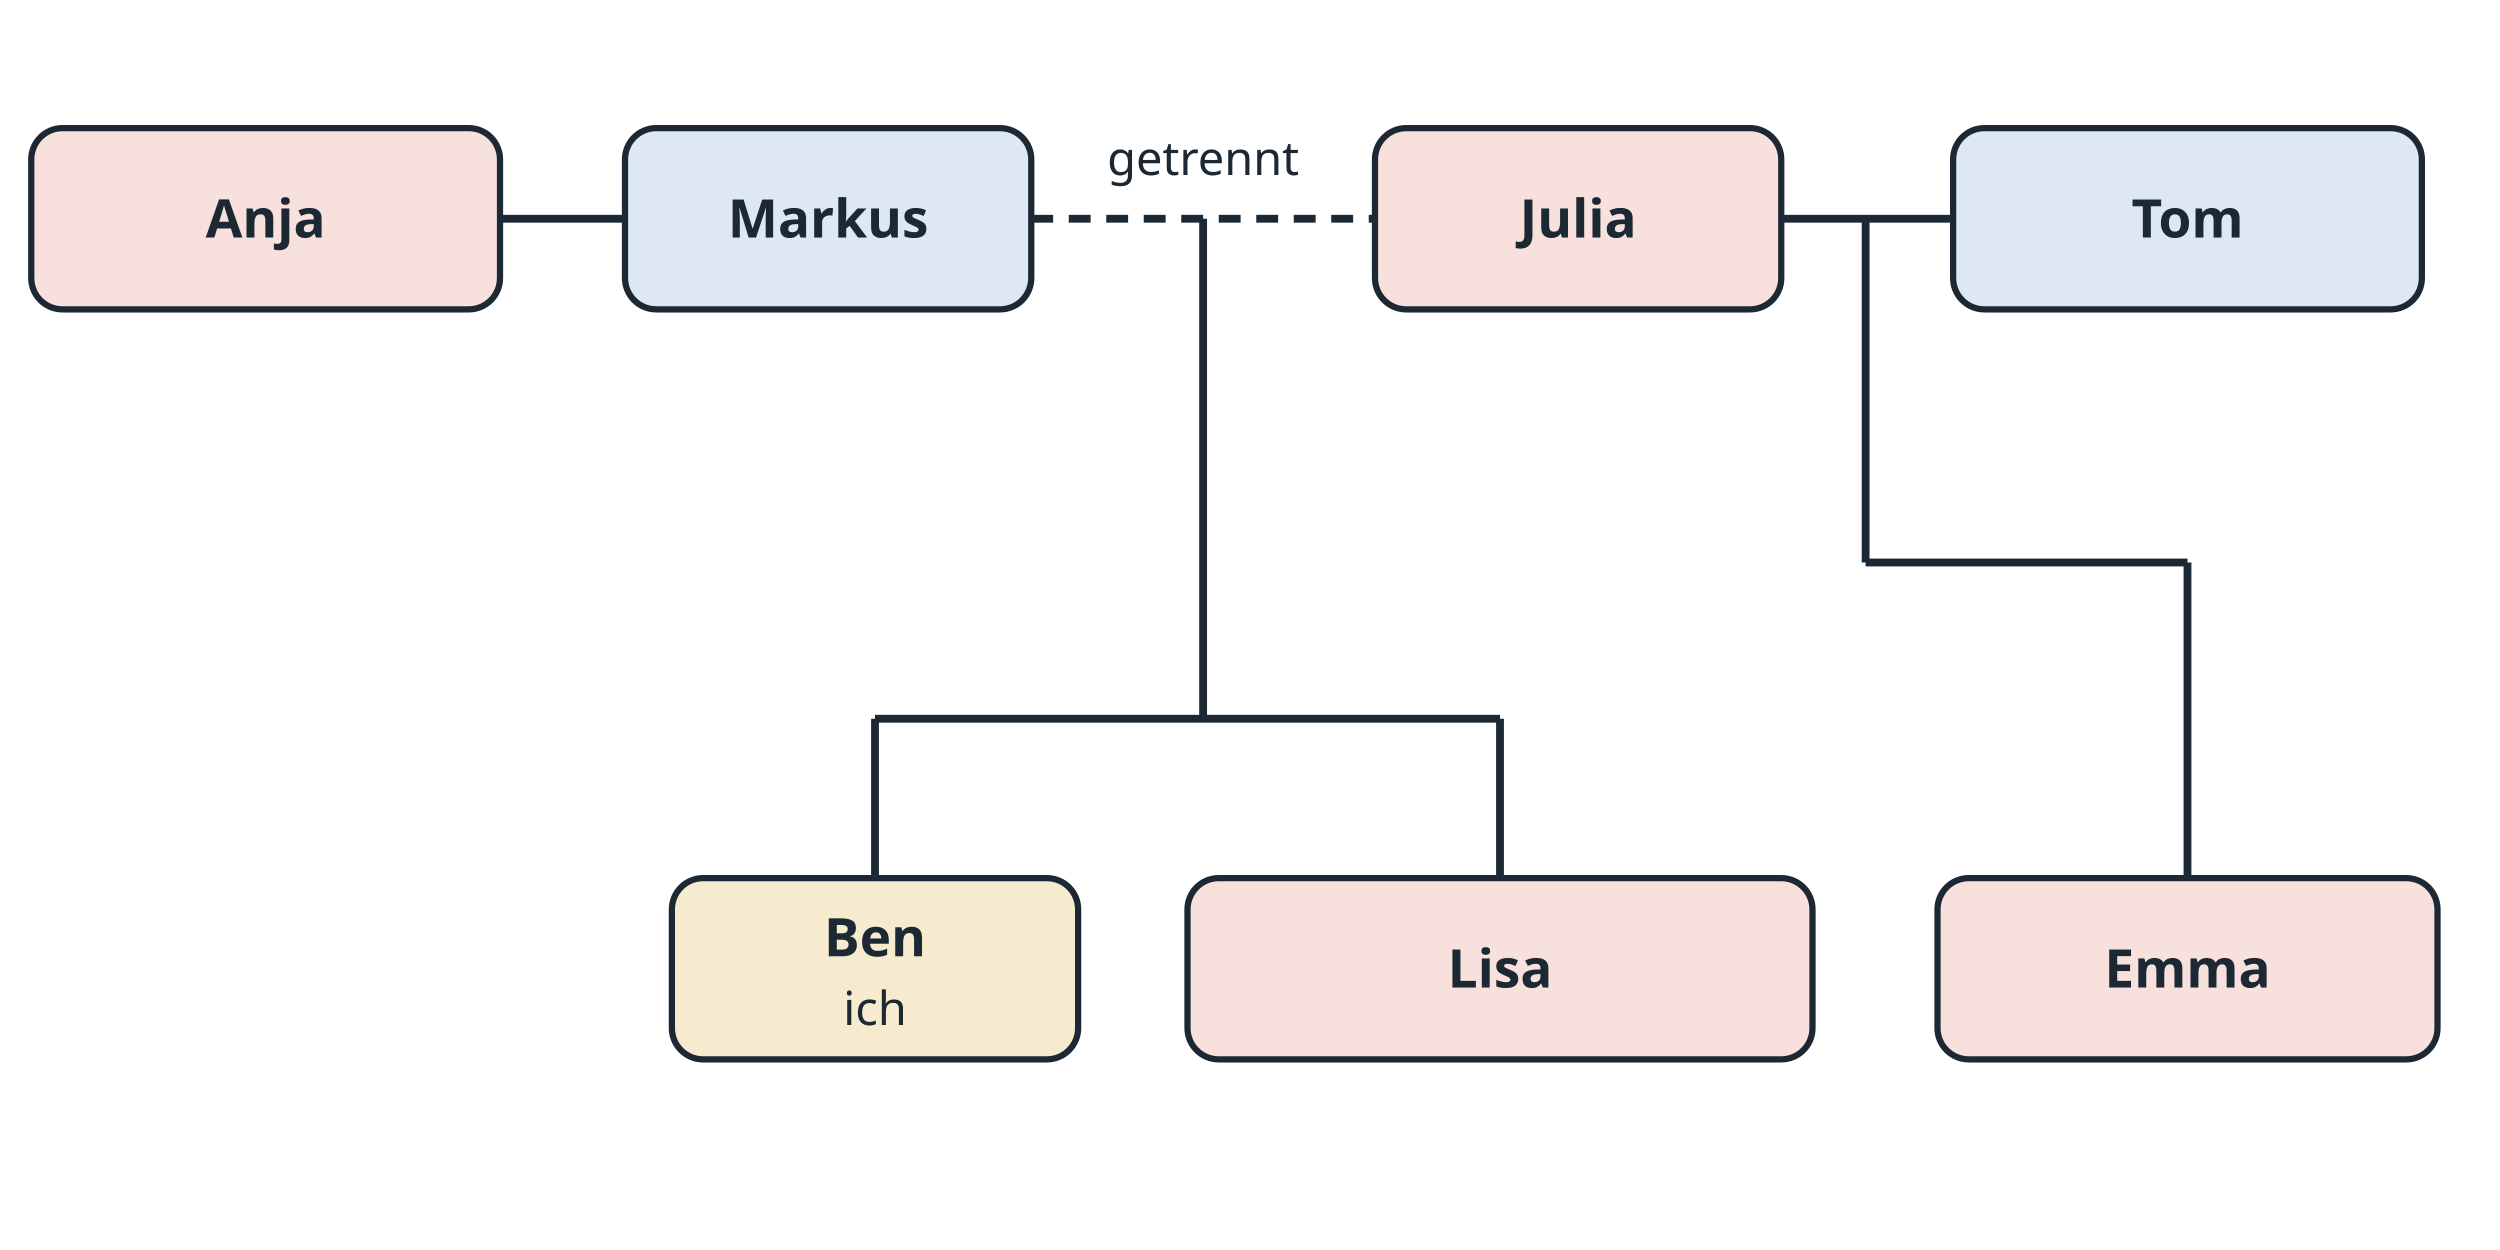
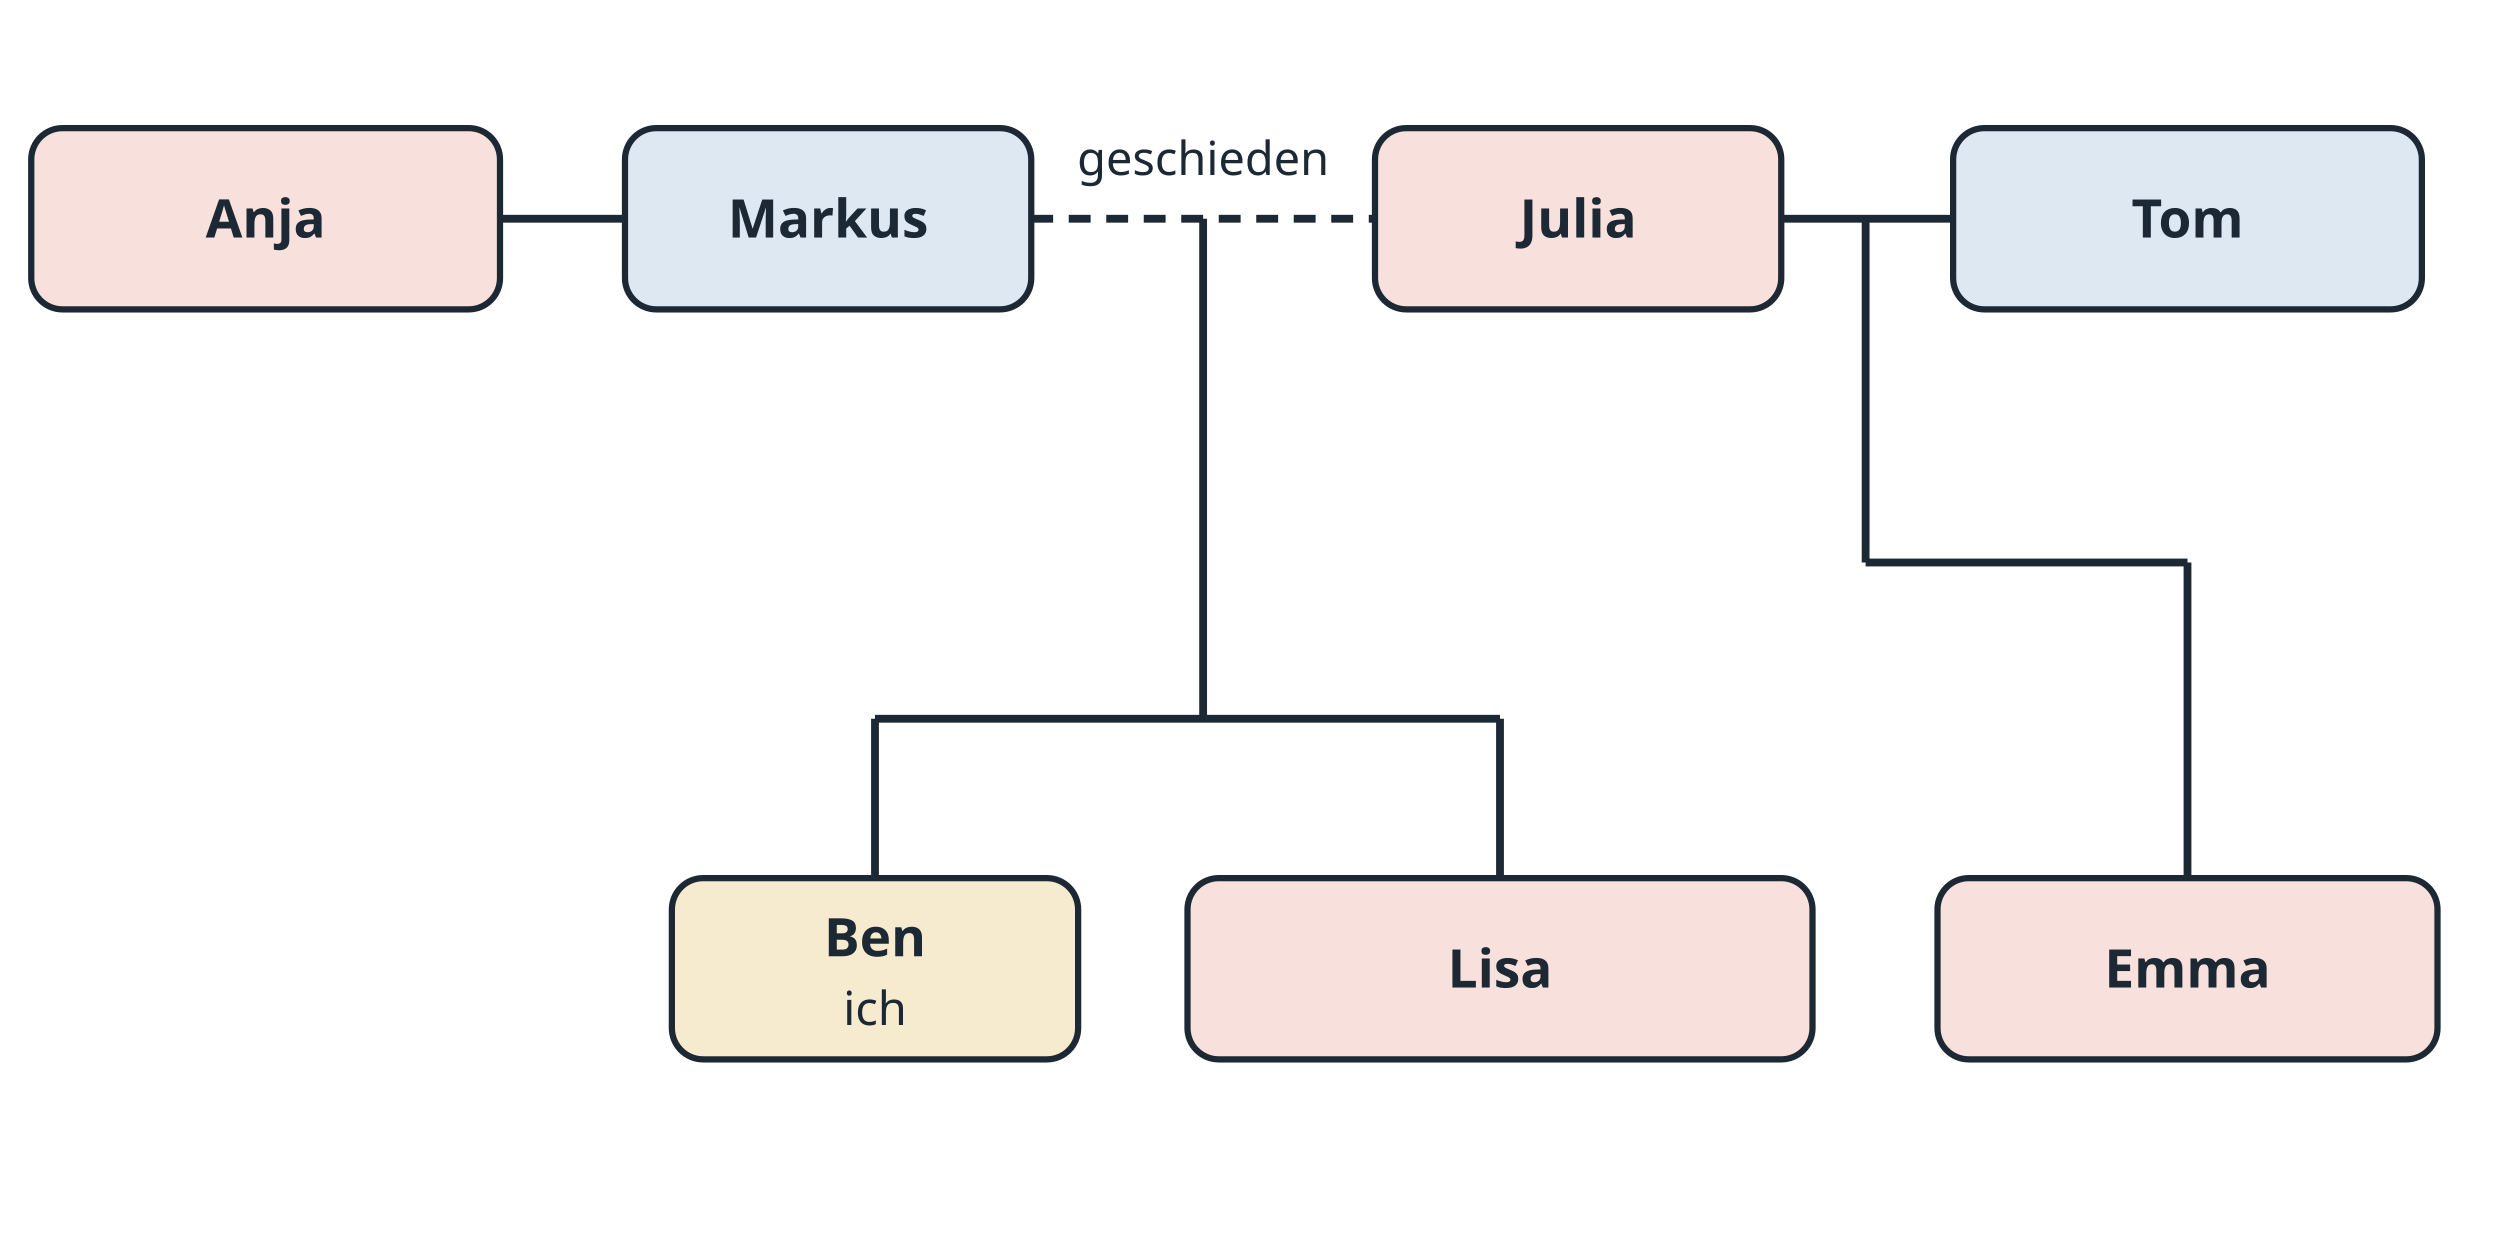
<svg xmlns="http://www.w3.org/2000/svg" viewBox="0 0 800 400" width="800" height="400" role="img">
  <rect x="0" y="0" width="800" height="400" fill="#ffffff" />
  <line x1="160" y1="70" x2="200" y2="70" stroke="#1c2833" stroke-width="2.5" />
  <line x1="330" y1="70" x2="440" y2="70" stroke="#1c2833" stroke-width="2.5" stroke-dasharray="7 5" />
-   <text x="385" y="56" font-family="sans-serif" fill="#1c2833" text-anchor="middle" font-size="15">getrennt</text>
+   <text x="385" y="56" font-family="sans-serif" fill="#1c2833" text-anchor="middle" font-size="15">geschieden</text>
  <line x1="570" y1="70" x2="625" y2="70" stroke="#1c2833" stroke-width="2.5" />
  <line x1="385" y1="70" x2="385" y2="230" stroke="#1c2833" stroke-width="2.5" />
  <line x1="280" y1="230" x2="480" y2="230" stroke="#1c2833" stroke-width="2.5" />
  <line x1="280" y1="230" x2="280" y2="281" stroke="#1c2833" stroke-width="2.5" />
  <line x1="480" y1="230" x2="480" y2="281" stroke="#1c2833" stroke-width="2.5" />
  <line x1="597" y1="70" x2="597" y2="180" stroke="#1c2833" stroke-width="2.5" />
  <line x1="597" y1="180" x2="700" y2="180" stroke="#1c2833" stroke-width="2.5" />
  <line x1="700" y1="180" x2="700" y2="281" stroke="#1c2833" stroke-width="2.5" />
  <rect x="10.0" y="41.0" width="150" height="58" rx="10" fill="#f8e1dc" stroke="#1c2833" stroke-width="2" />
  <text x="85" y="76" font-family="sans-serif" fill="#1c2833" text-anchor="middle" font-size="17" font-weight="bold">Anja</text>
  <rect x="200.0" y="41.0" width="130" height="58" rx="10" fill="#dde8f3" stroke="#1c2833" stroke-width="2" />
  <text x="265" y="76" font-family="sans-serif" fill="#1c2833" text-anchor="middle" font-size="17" font-weight="bold">Markus</text>
  <rect x="440.0" y="41.0" width="130" height="58" rx="10" fill="#f8e1dc" stroke="#1c2833" stroke-width="2" />
  <text x="505" y="76" font-family="sans-serif" fill="#1c2833" text-anchor="middle" font-size="17" font-weight="bold">Julia</text>
  <rect x="625.0" y="41.0" width="150" height="58" rx="10" fill="#dde8f3" stroke="#1c2833" stroke-width="2" />
  <text x="700" y="76" font-family="sans-serif" fill="#1c2833" text-anchor="middle" font-size="17" font-weight="bold">Tom</text>
  <rect x="215.0" y="281.0" width="130" height="58" rx="10" fill="#f7ebcf" stroke="#1c2833" stroke-width="2" />
  <text x="280" y="306" font-family="sans-serif" fill="#1c2833" text-anchor="middle" font-size="17" font-weight="bold">Ben</text>
  <text x="280" y="328" font-family="sans-serif" fill="#1c2833" text-anchor="middle" font-size="15">ich</text>
  <rect x="380.0" y="281.0" width="200" height="58" rx="10" fill="#f8e1dc" stroke="#1c2833" stroke-width="2" />
  <text x="480" y="316" font-family="sans-serif" fill="#1c2833" text-anchor="middle" font-size="17" font-weight="bold">Lisa</text>
  <rect x="620.0" y="281.0" width="160" height="58" rx="10" fill="#f8e1dc" stroke="#1c2833" stroke-width="2" />
  <text x="700" y="316" font-family="sans-serif" fill="#1c2833" text-anchor="middle" font-size="17" font-weight="bold">Emma</text>
</svg>
